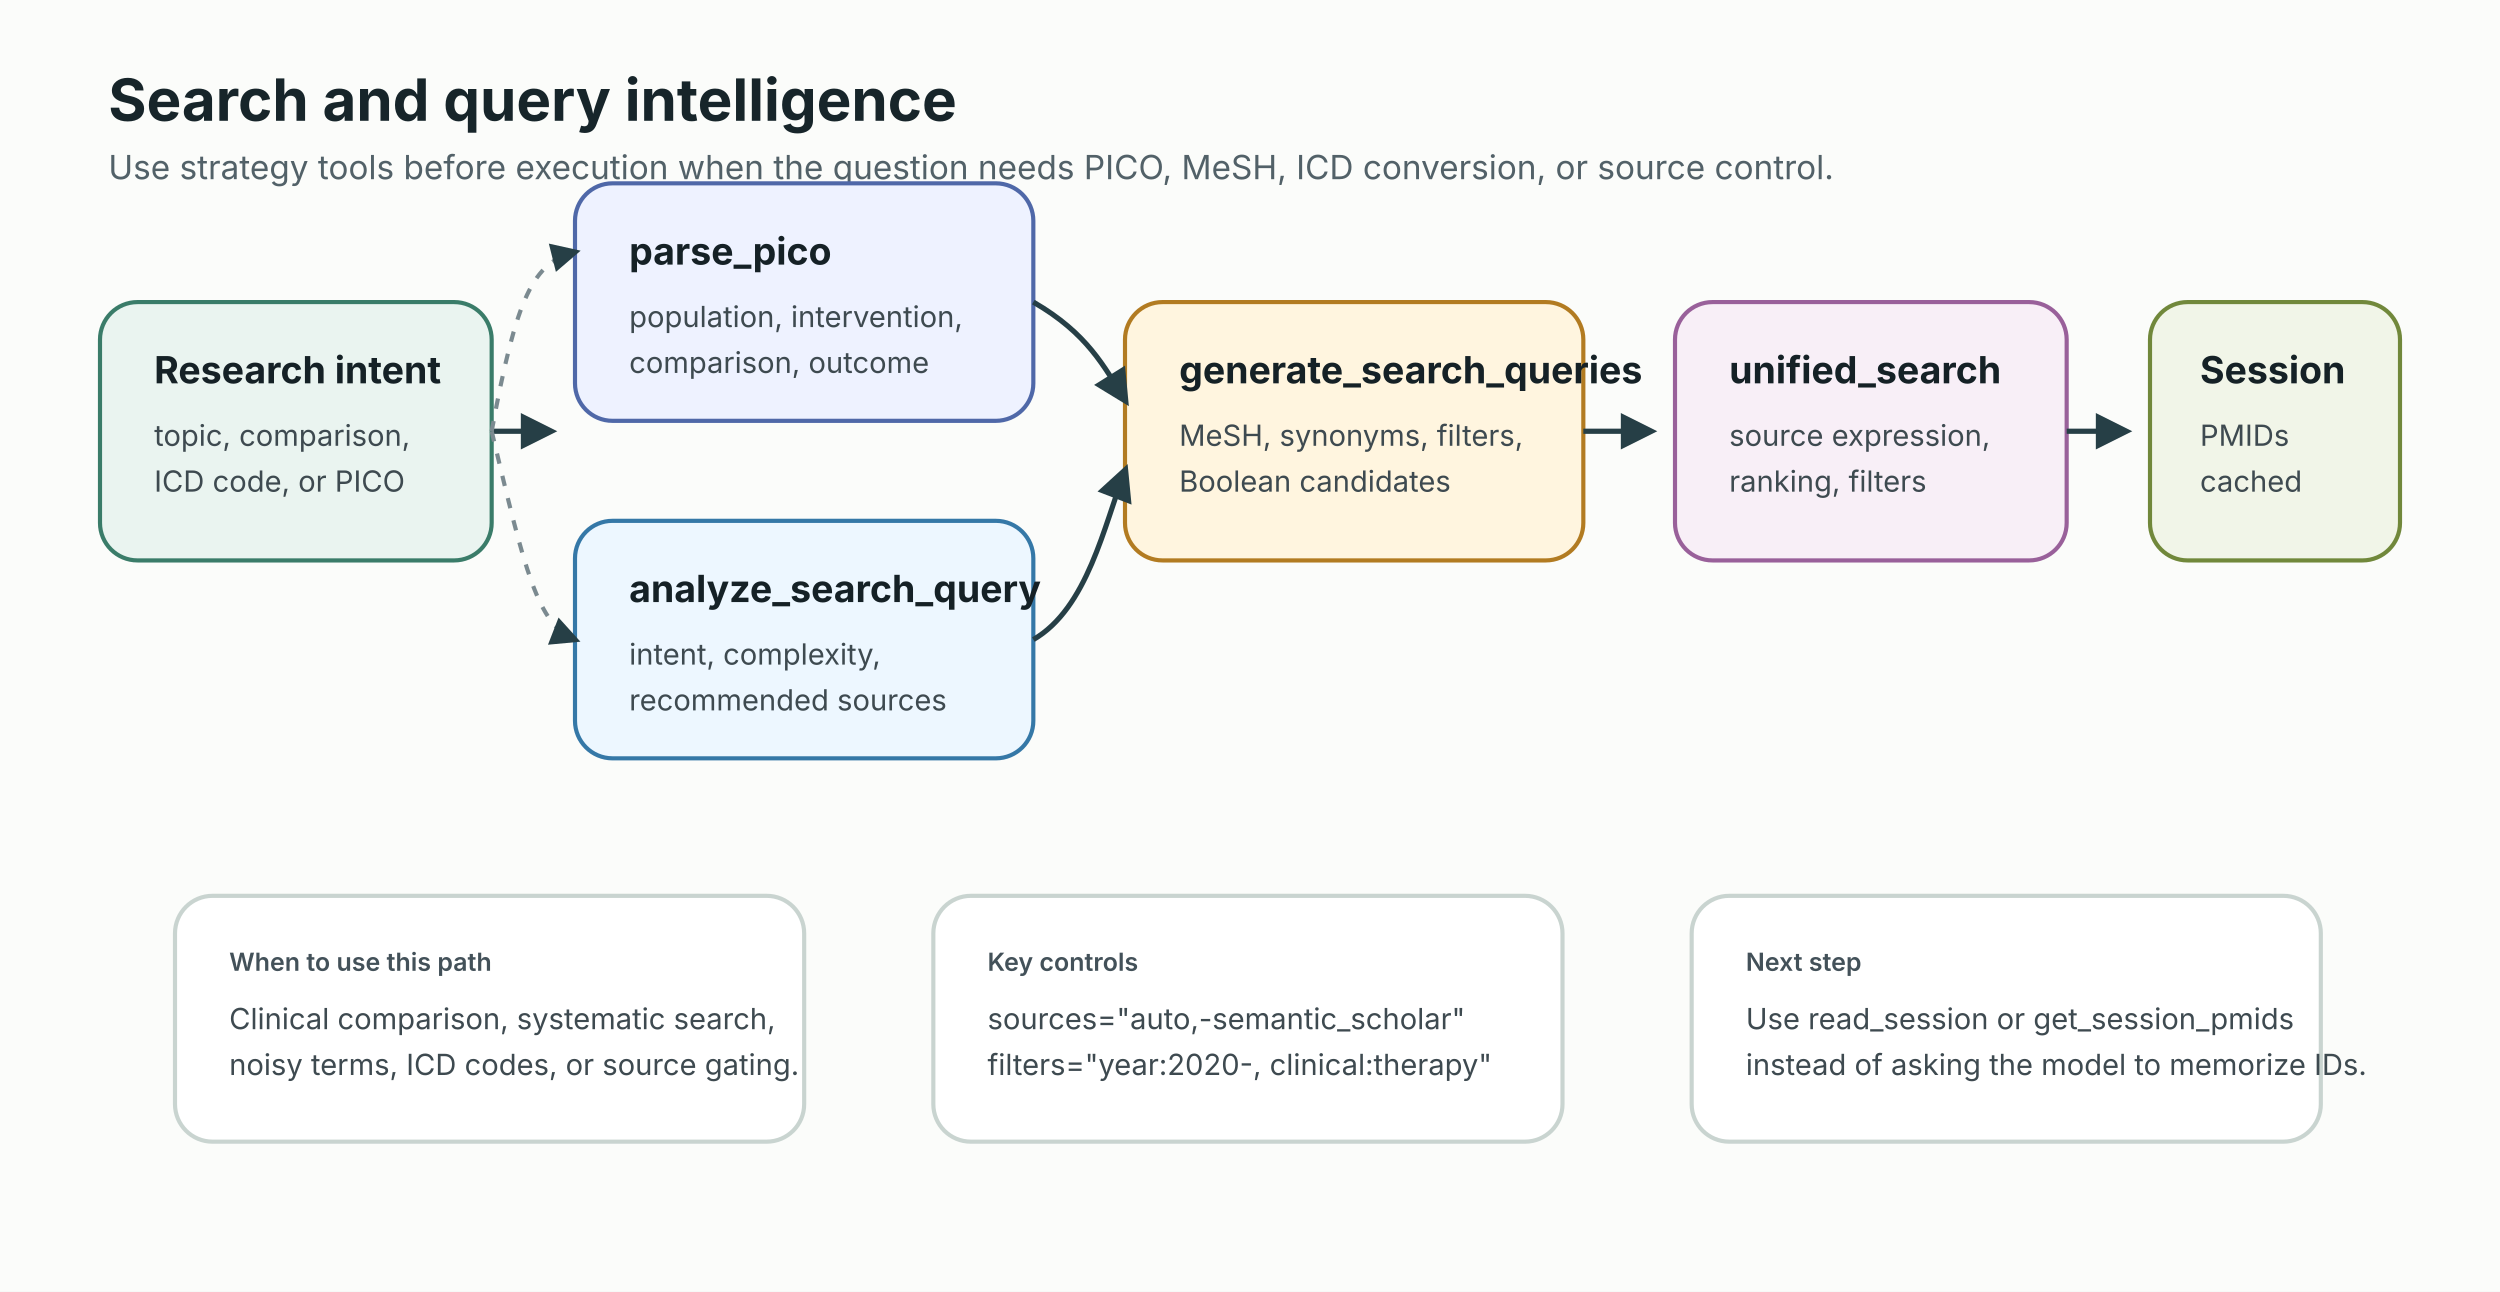
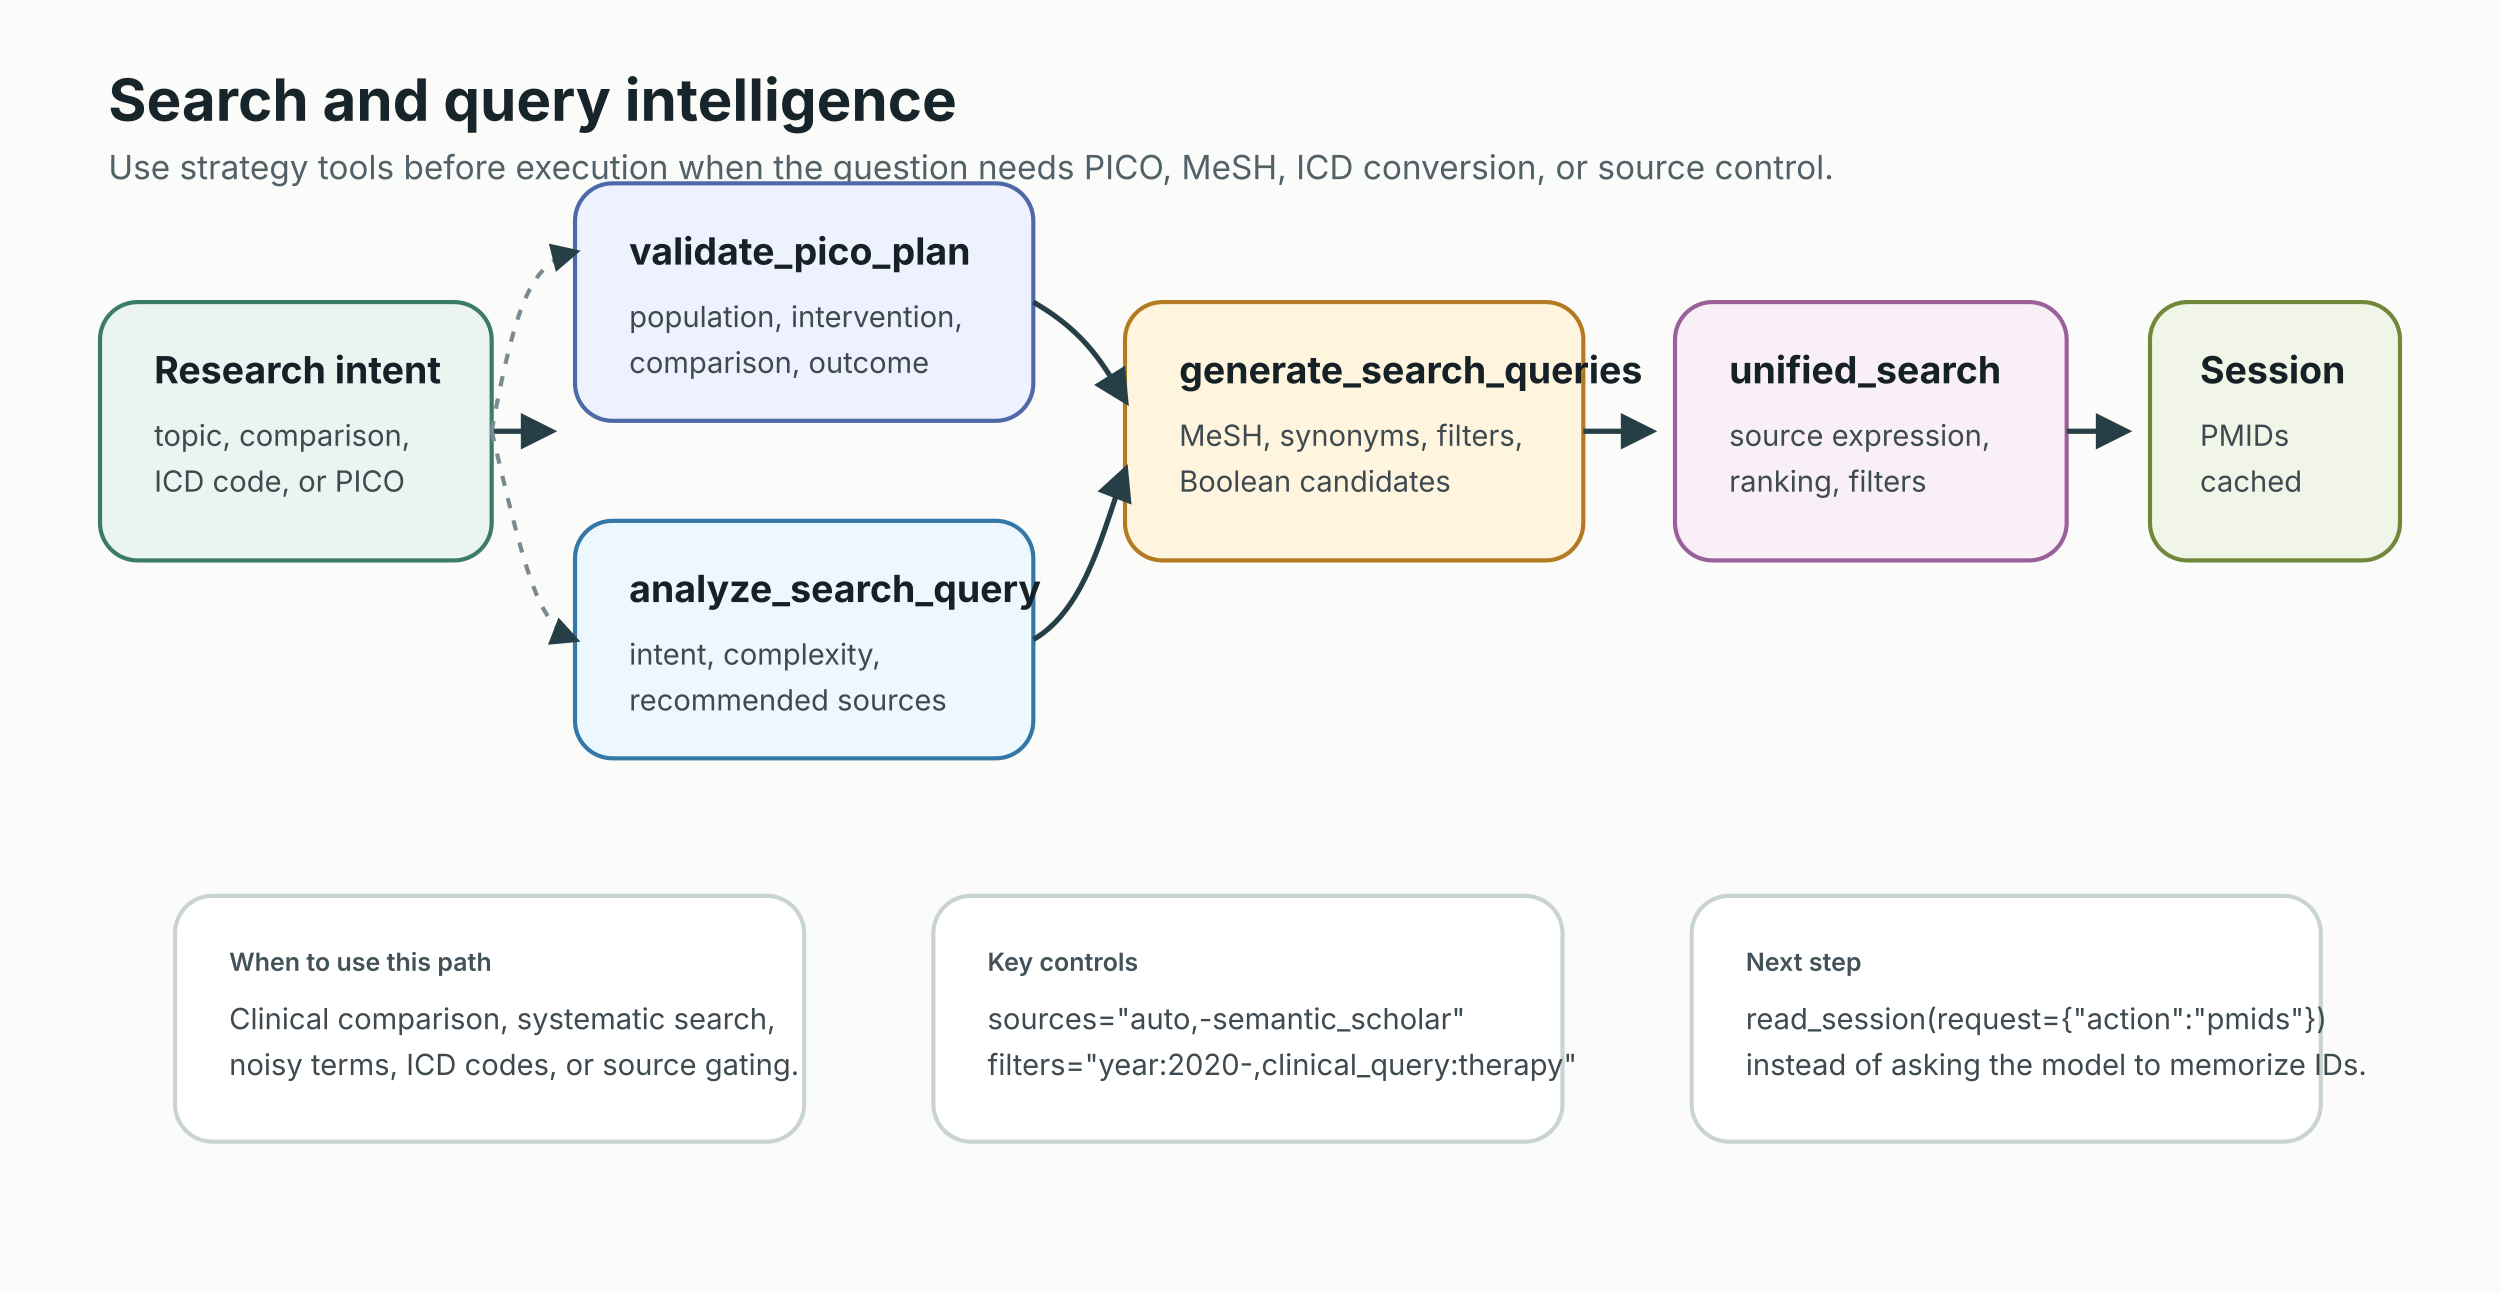
<svg xmlns="http://www.w3.org/2000/svg" width="1200" height="620" viewBox="0 0 1200 620" role="img" aria-labelledby="title desc">
  <defs>
    <marker id="arrow" viewBox="0 0 10 10" refX="8" refY="5" markerWidth="7" markerHeight="7" orient="auto-start-reverse">
      <path d="M 0 0 L 10 5 L 0 10 z" fill="#263f46" />
    </marker>
    <style>
      .bg { fill: #fbfcfa; }
      .title { font: 700 28px system-ui, -apple-system, BlinkMacSystemFont, "Segoe UI", sans-serif; fill: #17252a; }
      .subtitle { font: 400 16px system-ui, -apple-system, BlinkMacSystemFont, "Segoe UI", sans-serif; fill: #526168; }
      .box { stroke-width: 2; rx: 18; }
      .label { font: 700 18px system-ui, -apple-system, BlinkMacSystemFont, "Segoe UI", sans-serif; fill: #152126; }
      .body { font: 400 14px system-ui, -apple-system, BlinkMacSystemFont, "Segoe UI", sans-serif; fill: #3e4a50; }
      .small { font: 600 12px system-ui, -apple-system, BlinkMacSystemFont, "Segoe UI", sans-serif; fill: #435159; }
      .arrow { fill: none; stroke: #263f46; stroke-width: 2.5; marker-end: url(#arrow); }
      .soft { fill: none; stroke: #7b8a90; stroke-width: 2; stroke-dasharray: 5 6; marker-end: url(#arrow); }
    </style>
  </defs>
  <rect class="bg" width="1200" height="620" />
  <text class="title" x="52" y="58">Search and query intelligence</text>
  <text class="subtitle" x="52" y="86">Use strategy tools before execution when the question needs PICO, MeSH, ICD conversion, or source control.</text>
  <rect class="box" x="48" y="145" width="188" height="124" fill="#eaf4f0" stroke="#3a7c69" />
  <text class="label" x="74" y="184">Research intent</text>
  <text class="body" x="74" y="214">topic, comparison,</text>
  <text class="body" x="74" y="236">ICD code, or PICO</text>
  <rect class="box" x="276" y="88" width="220" height="114" fill="#eef2ff" stroke="#4f68a8" />
-   <text class="label" x="302" y="127">parse_pico</text>
+   <text class="label" x="302" y="127">validate_pico_plan</text>
  <text class="body" x="302" y="157">population, intervention,</text>
  <text class="body" x="302" y="179">comparison, outcome</text>
  <rect class="box" x="276" y="250" width="220" height="114" fill="#edf7ff" stroke="#3578a7" />
  <text class="label" x="302" y="289">analyze_search_query</text>
  <text class="body" x="302" y="319">intent, complexity,</text>
  <text class="body" x="302" y="341">recommended sources</text>
  <rect class="box" x="540" y="145" width="220" height="124" fill="#fff5df" stroke="#b27b21" />
  <text class="label" x="566" y="184">generate_search_queries</text>
  <text class="body" x="566" y="214">MeSH, synonyms, filters,</text>
  <text class="body" x="566" y="236">Boolean candidates</text>
  <rect class="box" x="804" y="145" width="188" height="124" fill="#f8eff7" stroke="#99609a" />
  <text class="label" x="830" y="184">unified_search</text>
  <text class="body" x="830" y="214">source expression,</text>
  <text class="body" x="830" y="236">ranking, filters</text>
  <rect class="box" x="1032" y="145" width="120" height="124" fill="#f1f5e8" stroke="#71883b" />
  <text class="label" x="1056" y="184">Session</text>
  <text class="body" x="1056" y="214">PMIDs</text>
  <text class="body" x="1056" y="236">cached</text>
  <path class="arrow" d="M 236 207 H 264" />
  <path class="arrow" d="M 496 145 C 522 160 530 176 540 192" />
  <path class="arrow" d="M 496 307 C 522 292 530 252 540 226" />
  <path class="arrow" d="M 760 207 H 792" />
  <path class="arrow" d="M 992 207 H 1020" />
  <path class="soft" d="M 236 207 C 248 142 256 126 276 121" />
  <path class="soft" d="M 236 207 C 252 274 258 300 276 307" />
  <rect x="84" y="430" width="302" height="118" rx="18" fill="#ffffff" stroke="#c9d4d0" stroke-width="2" />
  <text class="small" x="110" y="466">When to use this path</text>
  <text class="body" x="110" y="494">Clinical comparison, systematic search,</text>
  <text class="body" x="110" y="516">noisy terms, ICD codes, or source gating.</text>
  <rect x="448" y="430" width="302" height="118" rx="18" fill="#ffffff" stroke="#c9d4d0" stroke-width="2" />
  <text class="small" x="474" y="466">Key controls</text>
  <text class="body" x="474" y="494">sources="auto,-semantic_scholar"</text>
-   <text class="body" x="474" y="516">filters="year:2020-, clinical:therapy"</text>
+   <text class="body" x="474" y="516">filters="year:2020-,clinical_query:therapy"</text>
  <rect x="812" y="430" width="302" height="118" rx="18" fill="#ffffff" stroke="#c9d4d0" stroke-width="2" />
  <text class="small" x="838" y="466">Next step</text>
-   <text class="body" x="838" y="494">Use read_session or get_session_pmids</text>
+   <text class="body" x="838" y="494">read_session(request={"action":"pmids"})</text>
  <text class="body" x="838" y="516">instead of asking the model to memorize IDs.</text>
</svg>
